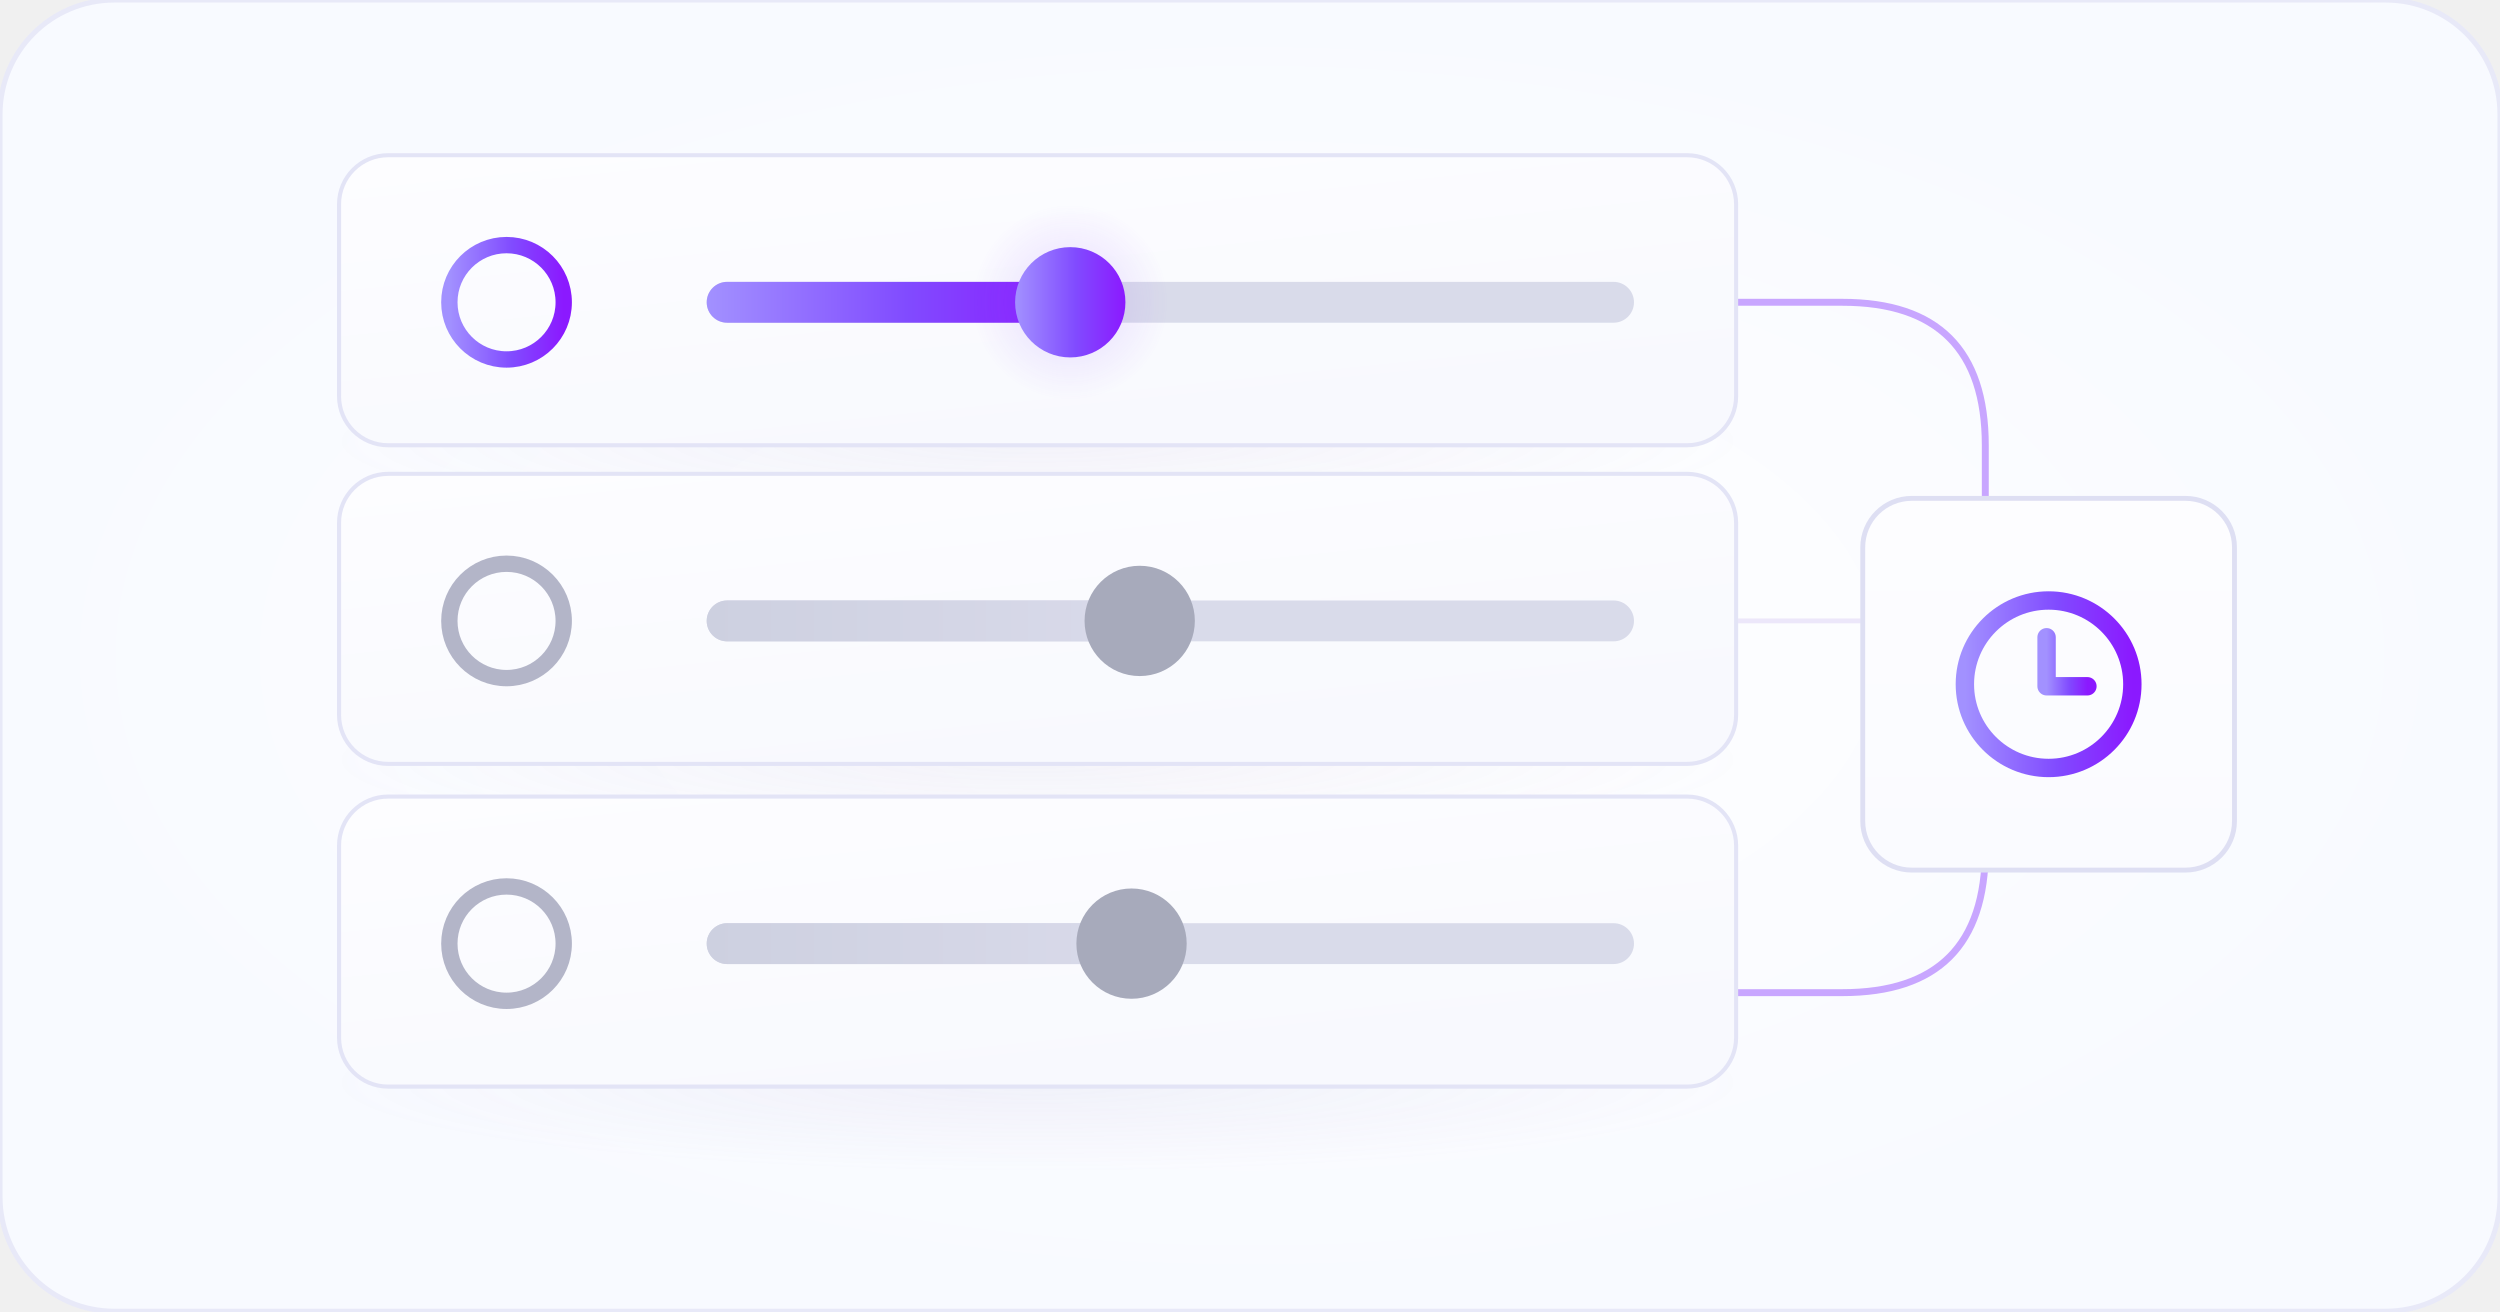
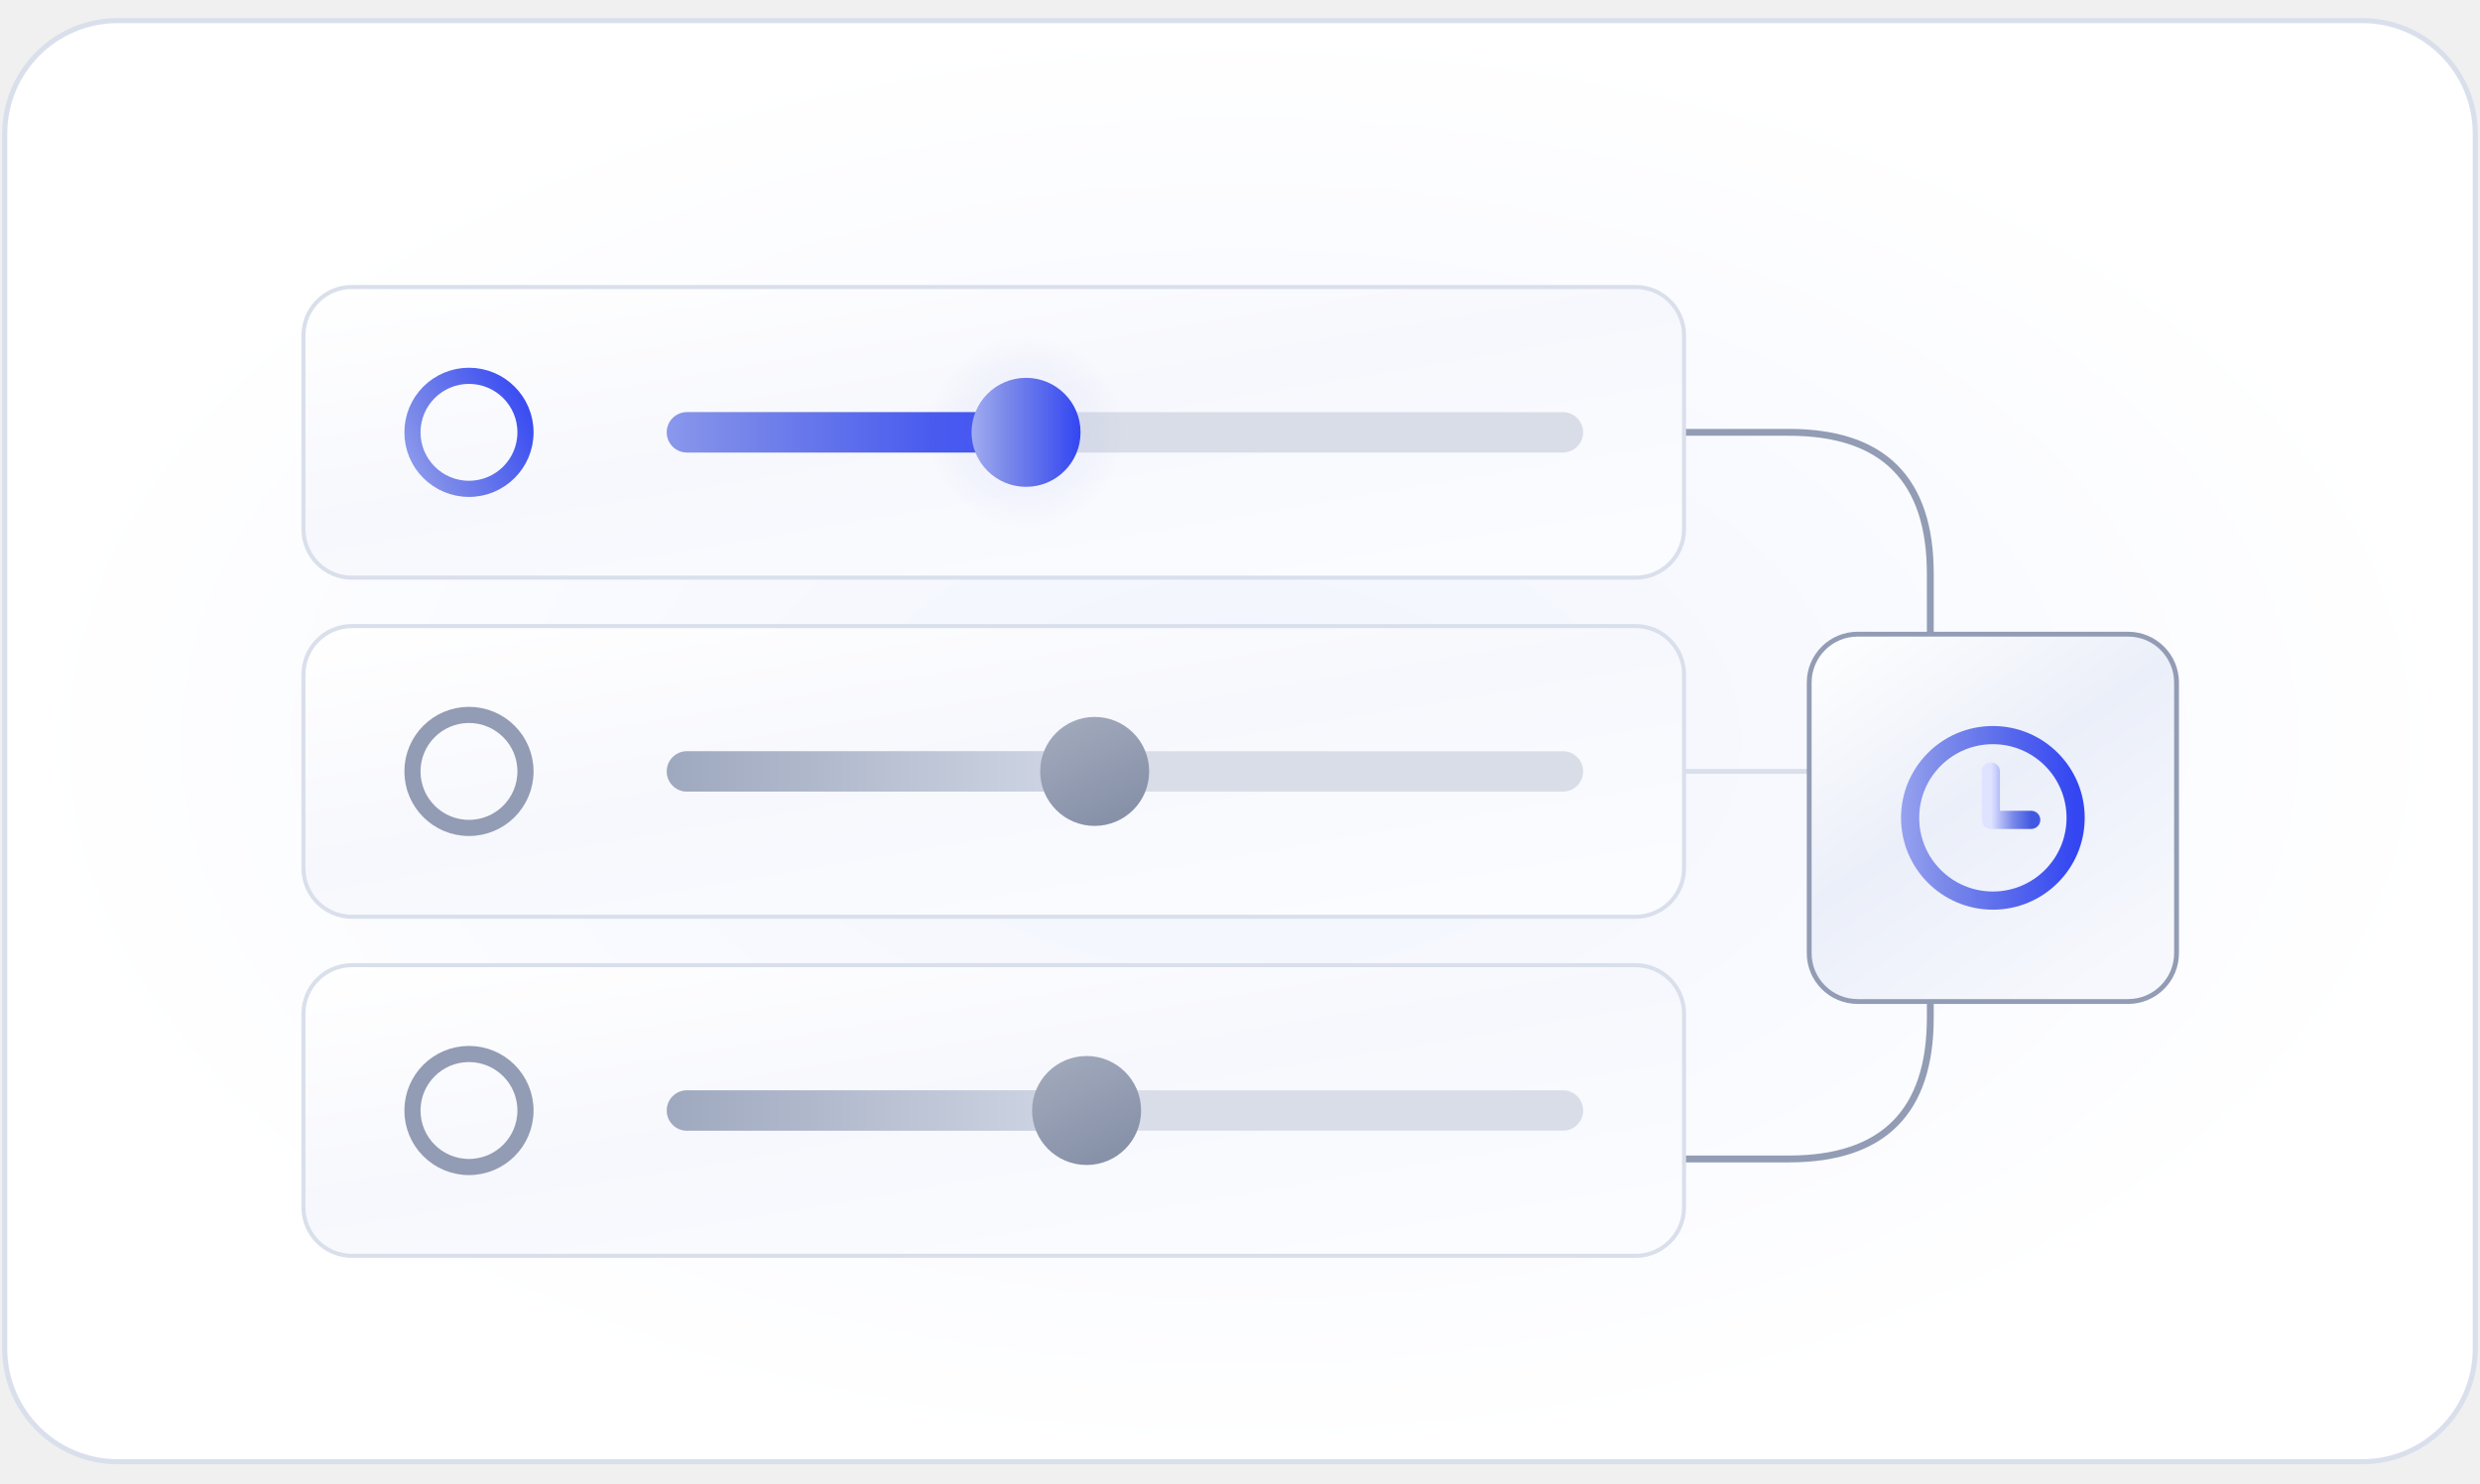
- <svg xmlns="http://www.w3.org/2000/svg" width="612" height="321" viewBox="627 0 612 321" fill="none">
-   <g id="Light-mode">
-     <path id="Light-Clock-panel" d="M1211 0H655C639.536 0 627 12.536 627 28V293C627 308.464 639.536 321 655 321H1211C1226.46 321 1239 308.464 1239 293V28C1239 12.536 1226.46 0 1211 0Z" fill="url(#paint1_radial_2526_4806)" stroke-width="1.25" stroke="#E8E9F8" />
-     <g id="Light-Clock-UI">
-       <g id="Light-mode-Light-Clock-UI-Clock-connections">
-         <path id="Light-Clock-UI-Clock-connections-Upper-connector" d="M1052 74H1078C1101.33 74 1113 85.667 1113 109V122" stroke-width="1.7" stroke-linecap="round" stroke-linejoin="round" stroke="#C8A6FF" />
-         <path id="Light-Clock-UI-Clock-connections-Centre-connector" d="M1052 152H1083" stroke-width="1.2" stroke-linecap="round" stroke-linejoin="round" stroke="#ECE7FA" />
-         <path id="Light-Clock-UI-Clock-connections-Lower-connector" d="M1052 243H1078C1101.33 243 1113 231.333 1113 208V213" stroke-width="1.7" stroke-linecap="round" stroke-linejoin="round" stroke="#C8A6FF" />
-       </g>
-       <g id="Light-mode-Light-Clock-UI-Slider-row-1">
-         <path id="Row-shadow" d="M881 130C977.65 130 1056 120.15 1056 108C1056 95.85 977.65 86 881 86C784.35 86 706 95.85 706 108C706 120.15 784.35 130 881 130Z" fill="url(#paint18_radial_2526_4806)" />
-         <path id="Light-Clock-UI-Slider-row-1-Row-card" d="M1040 38H722C715.373 38 710 43.373 710 50V97C710 103.627 715.373 109 722 109H1040C1046.63 109 1052 103.627 1052 97V50C1052 43.373 1046.63 38 1040 38Z" fill="url(#paint19_linear_2526_4806)" stroke="#E3E4F6" />
-         <path id="Light-Clock-UI-Slider-row-1-Row-status-ring" d="M765 74C765 81.732 758.732 88 751 88C743.268 88 737 81.732 737 74C737 66.268 743.268 60 751 60C758.732 60 765 66.268 765 74Z" stroke-width="4" stroke="url(#paint20_linear_2526_4806)" />
-         <path id="Light-Clock-UI-Slider-row-1-Row-track" d="M1022 69H805C802.239 69 800 71.239 800 74C800 76.761 802.239 79 805 79H1022C1024.76 79 1027 76.761 1027 74C1027 71.239 1024.76 69 1022 69Z" fill="#D9DBEA" />
-         <path id="Light-Clock-UI-Slider-row-1-Row-filled-track" d="M884 69H805C802.239 69 800 71.239 800 74C800 76.761 802.239 79 805 79H884C886.761 79 889 76.761 889 74C889 71.239 886.761 69 884 69Z" fill="url(#paint21_linear_2526_4806)" />
-         <path id="Light-Clock-UI-Slider-row-1-Thumb-glow" opacity="0.45" d="M889 98C902.255 98 913 87.255 913 74C913 60.745 902.255 50 889 50C875.745 50 865 60.745 865 74C865 87.255 875.745 98 889 98Z" fill="url(#paint22_radial_2526_4806)" />
-         <path id="Light-Clock-UI-Slider-row-1-Row-thumb" d="M889 87.5C896.456 87.5 902.5 81.456 902.5 74C902.5 66.544 896.456 60.5 889 60.5C881.544 60.5 875.5 66.544 875.5 74C875.5 81.456 881.544 87.5 889 87.5Z" fill="url(#paint23_linear_2526_4806)" />
-       </g>
-       <g id="Light-mode-Light-Clock-UI-Slider-row-2">
-         <path id="Light-Clock-UI-Slider-row-2-Row-shadow" d="M881 208C977.65 208 1056 198.15 1056 186C1056 173.85 977.65 164 881 164C784.35 164 706 173.85 706 186C706 198.15 784.35 208 881 208Z" fill="url(#paint24_radial_2526_4806)" />
-         <path id="Light-Clock-UI-Slider-row-2-Row-card" d="M1040 116H722C715.373 116 710 121.373 710 128V175C710 181.627 715.373 187 722 187H1040C1046.63 187 1052 181.627 1052 175V128C1052 121.373 1046.63 116 1040 116Z" fill="url(#paint25_linear_2526_4806)" stroke="#E3E4F6" />
-         <path id="Light-Clock-UI-Slider-row-2-Row-status-ring" d="M765 152C765 159.732 758.732 166 751 166C743.268 166 737 159.732 737 152C737 144.268 743.268 138 751 138C758.732 138 765 144.268 765 152Z" stroke-width="4" stroke="#B3B5C8" />
-         <path id="Light-Clock-UI-Slider-row-2-Row-track" d="M1022 147H805C802.239 147 800 149.239 800 152C800 154.761 802.239 157 805 157H1022C1024.76 157 1027 154.761 1027 152C1027 149.239 1024.76 147 1022 147Z" fill="#D9DBEA" />
-         <path id="Light-Clock-UI-Slider-row-2-Row-filled-track" d="M900 147H805C802.239 147 800 149.239 800 152C800 154.761 802.239 157 805 157H900C902.761 157 905 154.761 905 152C905 149.239 902.761 147 900 147Z" fill="url(#paint26_linear_2526_4806)" />
-         <path id="Light-Clock-UI-Slider-row-2-Row-thumb" d="M906 165.5C913.456 165.5 919.5 159.456 919.5 152C919.5 144.544 913.456 138.5 906 138.5C898.544 138.5 892.5 144.544 892.5 152C892.5 159.456 898.544 165.5 906 165.5Z" fill="#A7AABB" />
-       </g>
-       <g id="Light-mode-Light-Clock-UI-Slider-row-3">
-         <path id="Light-Clock-UI-Slider-row-3-Row-shadow" d="M881 287C977.65 287 1056 277.15 1056 265C1056 252.85 977.65 243 881 243C784.35 243 706 252.85 706 265C706 277.15 784.35 287 881 287Z" fill="url(#paint27_radial_2526_4806)" />
-         <path id="Light-Clock-UI-Slider-row-3-Row-card" d="M1040 195H722C715.373 195 710 200.373 710 207V254C710 260.627 715.373 266 722 266H1040C1046.63 266 1052 260.627 1052 254V207C1052 200.373 1046.63 195 1040 195Z" fill="url(#paint28_linear_2526_4806)" stroke="#E3E4F6" />
-         <path id="Light-Clock-UI-Slider-row-3-Row-status-ring" d="M765 231C765 238.732 758.732 245 751 245C743.268 245 737 238.732 737 231C737 223.268 743.268 217 751 217C758.732 217 765 223.268 765 231Z" stroke-width="4" stroke="#B3B5C8" />
-         <path id="Light-Clock-UI-Slider-row-3-Row-track" d="M1022 226H805C802.239 226 800 228.239 800 231C800 233.761 802.239 236 805 236H1022C1024.76 236 1027 233.761 1027 231C1027 228.239 1024.76 226 1022 226Z" fill="#D9DBEA" />
-         <path id="Light-Clock-UI-Slider-row-3-Row-filled-track" d="M900 226H805C802.239 226 800 228.239 800 231C800 233.761 802.239 236 805 236H900C902.761 236 905 233.761 905 231C905 228.239 902.761 226 900 226Z" fill="url(#paint29_linear_2526_4806)" />
-         <path id="Light-Clock-UI-Slider-row-3-Row-thumb" d="M904 244.5C911.456 244.5 917.5 238.456 917.5 231C917.5 223.544 911.456 217.5 904 217.5C896.544 217.5 890.5 223.544 890.5 231C890.5 238.456 896.544 244.5 904 244.5Z" fill="#A7AABB" />
-       </g>
-       <g id="Light-mode-Light-Clock-UI-Clock-tile">
-         <path id="Light-Clock-UI-Clock-tile-Clock-card" d="M1162 122H1095C1088.37 122 1083 127.373 1083 134V201C1083 207.627 1088.37 213 1095 213H1162C1168.63 213 1174 207.627 1174 201V134C1174 127.373 1168.63 122 1162 122Z" fill="url(#paint30_linear_2526_4806)" stroke-width="1.2" stroke="#DEDFF3" />
-         <path id="Light-Clock-UI-Clock-tile-Clock-face" d="M1149 167.5C1149 178.822 1139.82 188 1128.5 188C1117.18 188 1108 178.822 1108 167.5C1108 156.178 1117.18 147 1128.5 147C1139.82 147 1149 156.178 1149 167.5Z" stroke-width="4.5" stroke="url(#paint31_linear_2526_4806)" />
-         <path id="Light-Clock-UI-Clock-tile-Clock-hands" d="M1128 156V168H1138" stroke-width="4.5" stroke-linecap="round" stroke-linejoin="round" stroke="url(#paint32_linear_2526_4806)" />
+ <svg xmlns="http://www.w3.org/2000/svg" width="433" height="259" viewBox="0 0 433 259" fill="none">
+   <g id="Illustration / Consistent proportions and spacing" clip-path="url(#clip0_2611_920)">
+     <g id="Group 1321315298">
+       <path id="Dark-Clock-panel" d="M412.439 3.595H20.561C9.662 3.595 0.826 12.43 0.826 23.329V235.479C0.826 246.379 9.662 255.214 20.561 255.214H412.439C423.338 255.214 432.174 246.379 432.174 235.479V23.329C432.174 12.43 423.338 3.595 412.439 3.595Z" fill="url(#paint0_radial_2611_920)" stroke-width="0.881" stroke="#D9DFEB" />
+       <g id="Dark-Clock-UI">
+         <g id="Clock-connections">
+           <path id="Upper-connector" d="M294.03 75.486H312.355C328.801 75.486 337.024 83.709 337.024 100.154V110.727" stroke-width="1.198" stroke-linecap="round" stroke-linejoin="round" stroke="#929CB4" />
+           <path id="Centre-connector" d="M294.03 134.69H315.879" stroke-width="0.846" stroke-linecap="round" stroke-linejoin="round" stroke="#D9DFEB" />
+           <path id="Lower-connector" d="M294.03 202.353H312.355C328.801 202.353 337.024 194.13 337.024 177.684V174.16" stroke-width="1.198" stroke-linecap="round" stroke-linejoin="round" stroke="#929CB4" />
+         </g>
+         <g id="Slider-row-1">
+           <path id="Row-card" d="M285.573 50.112H61.441C56.77 50.112 52.983 53.899 52.983 58.57V92.401C52.983 97.072 56.77 100.859 61.441 100.859H285.573C290.244 100.859 294.03 97.072 294.03 92.401V58.57C294.03 53.899 290.244 50.112 285.573 50.112Z" fill="url(#paint1_linear_2611_920)" stroke-width="0.705" stroke="#D9DFEB" />
+           <path id="Row-status-ring" d="M91.748 75.486C91.748 80.935 87.33 85.353 81.88 85.353C76.431 85.353 72.013 80.935 72.013 75.486C72.013 70.036 76.431 65.618 81.88 65.618C87.33 65.618 91.748 70.036 91.748 75.486Z" stroke-width="2.819" stroke="url(#paint2_linear_2611_920)" />
+           <path id="Row-track" d="M272.886 71.962H119.94C117.994 71.962 116.416 73.539 116.416 75.486C116.416 77.432 117.994 79.01 119.94 79.01H272.886C274.832 79.01 276.41 77.432 276.41 75.486C276.41 73.539 274.832 71.962 272.886 71.962Z" fill="#D9DDE8" />
+           <path id="Row-filled-track" d="M175.621 71.962H119.94C117.994 71.962 116.416 73.539 116.416 75.486C116.416 77.432 117.994 79.01 119.94 79.01H175.621C177.567 79.01 179.145 77.432 179.145 75.486C179.145 73.539 177.567 71.962 175.621 71.962Z" fill="url(#paint3_linear_2611_920)" />
+           <path id="Thumb-glow" opacity="0.45" d="M179.145 92.401C188.487 92.401 196.06 84.828 196.06 75.486C196.06 66.143 188.487 58.57 179.145 58.57C169.802 58.57 162.229 66.143 162.229 75.486C162.229 84.828 169.802 92.401 179.145 92.401Z" fill="url(#paint4_radial_2611_920)" />
+           <path id="Row-thumb" d="M179.145 85.001C184.4 85.001 188.66 80.741 188.66 75.486C188.66 70.231 184.4 65.971 179.145 65.971C173.89 65.971 169.63 70.231 169.63 75.486C169.63 80.741 173.89 85.001 179.145 85.001Z" fill="url(#paint5_linear_2611_920)" />
+         </g>
+         <g id="Slider-row-2">
+           <path id="Dark-Clock-UI-Slider-row-2-Row-card" d="M285.573 109.317H61.441C56.77 109.317 52.983 113.103 52.983 117.774V151.606C52.983 156.277 56.77 160.063 61.441 160.063H285.573C290.244 160.063 294.03 156.277 294.03 151.606V117.774C294.03 113.103 290.244 109.317 285.573 109.317Z" fill="url(#paint6_linear_2611_920)" stroke-width="0.705" stroke="#D9DFEB" />
+           <path id="Dark-Clock-UI-Slider-row-2-Row-status-ring" d="M91.748 134.691C91.748 140.141 87.33 144.558 81.88 144.558C76.431 144.558 72.013 140.141 72.013 134.691C72.013 129.241 76.431 124.823 81.88 124.823C87.33 124.823 91.748 129.241 91.748 134.691Z" stroke-width="2.819" stroke="#929CB4" />
+           <path id="Dark-Clock-UI-Slider-row-2-Row-track" d="M272.886 131.166H119.94C117.994 131.166 116.416 132.744 116.416 134.69C116.416 136.636 117.994 138.214 119.94 138.214H272.886C274.832 138.214 276.41 136.636 276.41 134.69C276.41 132.744 274.832 131.166 272.886 131.166Z" fill="#D9DDE8" />
+           <path id="Dark-Clock-UI-Slider-row-2-Row-filled-track" d="M186.898 131.166H119.94C117.994 131.166 116.416 132.744 116.416 134.69C116.416 136.636 117.994 138.214 119.94 138.214H186.898C188.844 138.214 190.422 136.636 190.422 134.69C190.422 132.744 188.844 131.166 186.898 131.166Z" fill="url(#paint7_linear_2611_920)" />
+           <path id="Dark-Clock-UI-Slider-row-2-Row-thumb" d="M191.127 144.205C196.382 144.205 200.642 139.945 200.642 134.69C200.642 129.435 196.382 125.175 191.127 125.175C185.872 125.175 181.612 129.435 181.612 134.69C181.612 139.945 185.872 144.205 191.127 144.205Z" fill="url(#paint8_linear_2611_920)" />
+         </g>
+         <g id="Slider-row-3">
+           <path id="Dark-Clock-UI-Slider-row-3-Row-card" d="M285.573 168.521H61.441C56.77 168.521 52.983 172.308 52.983 176.979V210.81C52.983 215.481 56.77 219.268 61.441 219.268H285.573C290.244 219.268 294.03 215.481 294.03 210.81V176.979C294.03 172.308 290.244 168.521 285.573 168.521Z" fill="url(#paint9_linear_2611_920)" stroke-width="0.705" stroke="#D9DFEB" />
+           <path id="Dark-Clock-UI-Slider-row-3-Row-status-ring" d="M91.748 193.895C91.748 199.345 87.33 203.763 81.88 203.763C76.431 203.763 72.013 199.345 72.013 193.895C72.013 188.446 76.431 184.028 81.88 184.028C87.33 184.028 91.748 188.446 91.748 193.895Z" stroke-width="2.819" stroke="#929CB4" />
+           <path id="Dark-Clock-UI-Slider-row-3-Row-track" d="M272.886 190.371H119.94C117.994 190.371 116.416 191.949 116.416 193.895C116.416 195.841 117.994 197.419 119.94 197.419H272.886C274.832 197.419 276.41 195.841 276.41 193.895C276.41 191.949 274.832 190.371 272.886 190.371Z" fill="#D9DDE8" />
+           <path id="Dark-Clock-UI-Slider-row-3-Row-filled-track" d="M186.898 190.371H119.94C117.994 190.371 116.416 191.949 116.416 193.895C116.416 195.841 117.994 197.419 119.94 197.419H186.898C188.844 197.419 190.422 195.841 190.422 193.895C190.422 191.949 188.844 190.371 186.898 190.371Z" fill="url(#paint10_linear_2611_920)" />
+           <path id="Dark-Clock-UI-Slider-row-3-Row-thumb" d="M189.718 203.409C194.973 203.409 199.233 199.149 199.233 193.894C199.233 188.639 194.973 184.379 189.718 184.379C184.463 184.379 180.203 188.639 180.203 193.894C180.203 199.149 184.463 203.409 189.718 203.409Z" fill="url(#paint11_linear_2611_920)" />
+         </g>
+         <g id="Clock-tile">
+           <path id="Clock-card" d="M371.56 110.727H324.337C319.666 110.727 315.879 114.513 315.879 119.185V166.407C315.879 171.078 319.666 174.865 324.337 174.865H371.56C376.231 174.865 380.018 171.078 380.018 166.407V119.185C380.018 114.513 376.231 110.727 371.56 110.727Z" fill="url(#paint12_linear_2611_920)" stroke-width="0.846" stroke="#929CB4" />
+           <path id="Clock-face" d="M362.397 142.796C362.397 150.776 355.929 157.245 347.949 157.245C339.969 157.245 333.5 150.776 333.5 142.796C333.5 134.816 339.969 128.347 347.949 128.347C355.929 128.347 362.397 134.816 362.397 142.796Z" stroke-width="3.172" stroke="url(#paint13_linear_2611_920)" />
+           <path id="Clock-hands" d="M347.597 134.691V143.149H354.645" stroke-width="3.172" stroke-linecap="round" stroke-linejoin="round" stroke="url(#paint14_linear_2611_920)" />
+         </g>
      </g>
    </g>
  </g>
  <defs>
-     <radialGradient id="paint0_radial_2526_4806" cx="0" cy="0" r="1" gradientUnits="userSpaceOnUse" gradientTransform="translate(297.5 160.5) scale(297.5 160.5)">
+     <radialGradient id="paint0_radial_2611_920" cx="0" cy="0" r="1" gradientUnits="userSpaceOnUse" gradientTransform="translate(216.5 129.404) scale(215.674 125.81)">
+       <stop stop-color="#F1F4FE" />
+       <stop offset="1" stop-color="white" />
+     </radialGradient>
+     <linearGradient id="paint1_linear_2611_920" x1="52.983" y1="50.112" x2="66.613" y2="131.041" gradientUnits="userSpaceOnUse">
      <stop stop-color="white" />
-       <stop offset="1" stop-color="#F8FAFF" />
+       <stop offset="0.5" stop-color="#F7F8FD" />
+       <stop offset="1" stop-color="#FBFCFF" />
+     </linearGradient>
+     <linearGradient id="paint2_linear_2611_920" x1="50.689" y1="85.353" x2="91.748" y2="65.618" gradientUnits="userSpaceOnUse">
+       <stop stop-color="#DFE3FF" />
+       <stop offset="0.55" stop-color="#7A89E9" />
+       <stop offset="1" stop-color="#3346F2" />
+     </linearGradient>
+     <linearGradient id="paint3_linear_2611_920" x1="62.56" y1="71.962" x2="179.145" y2="71.962" gradientUnits="userSpaceOnUse">
+       <stop stop-color="#DFE3FF" />
+       <stop offset="0.55" stop-color="#7A89E9" />
+       <stop offset="1" stop-color="#3346F2" />
+     </linearGradient>
+     <radialGradient id="paint4_radial_2611_920" cx="0" cy="0" r="1" gradientUnits="userSpaceOnUse" gradientTransform="translate(179.145 75.4856) scale(16.9156)">
+       <stop stop-color="#C0C7FA" stop-opacity="0.4" />
+       <stop offset="1" stop-color="#7A89E9" stop-opacity="0" />
    </radialGradient>
-     <radialGradient id="paint1_radial_2526_4806" cx="0" cy="0" r="1" gradientUnits="userSpaceOnUse" gradientTransform="translate(933 160.5) scale(306 160.5)">
+     <linearGradient id="paint5_linear_2611_920" x1="159.911" y1="65.971" x2="188.66" y2="65.971" gradientUnits="userSpaceOnUse">
+       <stop stop-color="#DFE3FF" />
+       <stop offset="0.55" stop-color="#7A89E9" />
+       <stop offset="1" stop-color="#3346F2" />
+     </linearGradient>
+     <linearGradient id="paint6_linear_2611_920" x1="52.983" y1="109.317" x2="66.613" y2="190.246" gradientUnits="userSpaceOnUse">
      <stop stop-color="white" />
-       <stop offset="1" stop-color="#F8FAFF" />
-     </radialGradient>
-     <radialGradient id="paint2_radial_2526_4806" cx="0" cy="0" r="1" gradientUnits="userSpaceOnUse" gradientTransform="translate(1567.5 160.5) scale(297.5 160.5)">
+       <stop offset="0.5" stop-color="#F7F8FD" />
+       <stop offset="1" stop-color="#FBFCFF" />
+     </linearGradient>
+     <linearGradient id="paint7_linear_2611_920" x1="116.416" y1="131.166" x2="190.422" y2="131.166" gradientUnits="userSpaceOnUse">
+       <stop stop-color="#9EA8BE" />
+       <stop offset="1" stop-color="#D2D8E6" />
+     </linearGradient>
+     <linearGradient id="paint8_linear_2611_920" x1="181.612" y1="125.175" x2="191.127" y2="144.205" gradientUnits="userSpaceOnUse">
+       <stop stop-color="#A4ACBE" />
+       <stop offset="1" stop-color="#8791A8" />
+     </linearGradient>
+     <linearGradient id="paint9_linear_2611_920" x1="52.983" y1="168.521" x2="66.613" y2="249.45" gradientUnits="userSpaceOnUse">
      <stop stop-color="white" />
-       <stop offset="1" stop-color="#F8FAFF" />
-     </radialGradient>
-     <linearGradient id="paint3_linear_2526_4806" x1="73" y1="30" x2="162.227" y2="331.055" gradientUnits="userSpaceOnUse">
-       <stop stop-color="#FDFDFF" />
-       <stop offset="1" stop-color="#F8F9FE" />
+       <stop offset="0.5" stop-color="#F7F8FD" />
+       <stop offset="1" stop-color="#FBFCFF" />
    </linearGradient>
-     <linearGradient id="paint4_linear_2526_4806" x1="92.5" y1="48.5" x2="98" y2="59.5" gradientUnits="userSpaceOnUse">
-       <stop stop-color="#C4C6D6" />
-       <stop offset="1" stop-color="#B8BACA" />
+     <linearGradient id="paint10_linear_2611_920" x1="116.416" y1="190.371" x2="190.422" y2="190.371" gradientUnits="userSpaceOnUse">
+       <stop stop-color="#9EA8BE" />
+       <stop offset="1" stop-color="#D2D8E6" />
    </linearGradient>
-     <linearGradient id="paint5_linear_2526_4806" x1="111.5" y1="48.5" x2="117" y2="59.5" gradientUnits="userSpaceOnUse">
-       <stop stop-color="#C4C6D6" />
-       <stop offset="1" stop-color="#B8BACA" />
+     <linearGradient id="paint11_linear_2611_920" x1="180.203" y1="184.379" x2="189.718" y2="203.409" gradientUnits="userSpaceOnUse">
+       <stop stop-color="#A4ACBE" />
+       <stop offset="1" stop-color="#8791A8" />
    </linearGradient>
-     <linearGradient id="paint6_linear_2526_4806" x1="130.5" y1="48.5" x2="136" y2="59.5" gradientUnits="userSpaceOnUse">
-       <stop stop-color="#C4C6D6" />
-       <stop offset="1" stop-color="#B8BACA" />
+     <linearGradient id="paint12_linear_2611_920" x1="315.879" y1="110.727" x2="360.776" y2="174.865" gradientUnits="userSpaceOnUse">
+       <stop stop-color="white" />
+       <stop offset="0.5" stop-color="#EBEFF9" />
+       <stop offset="1" stop-color="#F6F8FD" />
    </linearGradient>
-     <linearGradient id="paint7_linear_2526_4806" x1="86" y1="81" x2="86" y2="229" gradientUnits="userSpaceOnUse">
-       <stop stop-color="#F8F8FF" />
-       <stop offset="1" stop-color="#F4F4FF" />
+     <linearGradient id="paint13_linear_2611_920" x1="311.872" y1="128.347" x2="362.397" y2="128.347" gradientUnits="userSpaceOnUse">
+       <stop stop-color="#DFE3FF" />
+       <stop offset="0.55" stop-color="#7A89E9" />
+       <stop offset="1" stop-color="#3346F2" />
    </linearGradient>
-     <linearGradient id="paint8_linear_2526_4806" x1="86" y1="115.479" x2="86" y2="229" gradientUnits="userSpaceOnUse">
-       <stop stop-color="#9C7AEE" stop-opacity="0.3" />
-       <stop offset="1" stop-color="#B5A8F4" stop-opacity="0.025" />
+     <linearGradient id="paint14_linear_2611_920" x1="347.597" y1="134.691" x2="354.645" y2="134.691" gradientUnits="userSpaceOnUse">
+       <stop stop-color="#DFE3FF" />
+       <stop offset="0.55" stop-color="#7A89E9" />
+       <stop offset="1" stop-color="#4358E2" />
    </linearGradient>
-     <linearGradient id="paint9_linear_2526_4806" x1="86" y1="115.479" x2="503" y2="115.479" gradientUnits="userSpaceOnUse">
-       <stop stop-color="#947BFF" />
-       <stop offset="0.55" stop-color="#8853FF" />
-       <stop offset="1" stop-color="#7460FF" />
-     </linearGradient>
-     <radialGradient id="paint10_radial_2526_4806" cx="0" cy="0" r="1" gradientUnits="userSpaceOnUse" gradientTransform="translate(298 147) scale(25)">
-       <stop stop-color="#8F47FF" stop-opacity="0.4" />
-       <stop offset="1" stop-color="#8F47FF" stop-opacity="0" />
-     </radialGradient>
-     <radialGradient id="paint11_radial_2526_4806" cx="0" cy="0" r="1" gradientUnits="userSpaceOnUse" gradientTransform="translate(299 120) scale(69 22)">
-       <stop stop-color="#8F47FF" stop-opacity="0.4" />
-       <stop offset="1" stop-color="#8F47FF" stop-opacity="0" />
-     </radialGradient>
-     <linearGradient id="paint12_linear_2526_4806" x1="288" y1="117" x2="288" y2="129" gradientUnits="userSpaceOnUse">
-       <stop stop-color="#FDFDFF" />
-       <stop offset="1" stop-color="#FAFBFF" />
-     </linearGradient>
-     <linearGradient id="paint13_linear_2526_4806" x1="247" y1="70" x2="247" y2="118" gradientUnits="userSpaceOnUse">
-       <stop stop-color="#FDFDFF" />
-       <stop offset="1" stop-color="#FAFBFF" />
-     </linearGradient>
-     <linearGradient id="paint14_linear_2526_4806" x1="265" y1="85" x2="333" y2="85" gradientUnits="userSpaceOnUse">
-       <stop stop-color="#A291FF" />
-       <stop offset="0.55" stop-color="#814BFF" />
-       <stop offset="1" stop-color="#8B19FF" />
-     </linearGradient>
-     <linearGradient id="paint15_linear_2526_4806" x1="102" y1="256" x2="205" y2="256" gradientUnits="userSpaceOnUse">
-       <stop stop-color="#A291FF" />
-       <stop offset="0.55" stop-color="#814BFF" />
-       <stop offset="1" stop-color="#8B19FF" />
-     </linearGradient>
-     <radialGradient id="paint16_radial_2526_4806" cx="0" cy="0" r="1" gradientUnits="userSpaceOnUse" gradientTransform="translate(205 261) scale(24)">
-       <stop stop-color="#8F47FF" stop-opacity="0.4" />
-       <stop offset="1" stop-color="#8F47FF" stop-opacity="0" />
-     </radialGradient>
-     <linearGradient id="paint17_linear_2526_4806" x1="193" y1="249" x2="217" y2="249" gradientUnits="userSpaceOnUse">
-       <stop stop-color="#A291FF" />
-       <stop offset="0.55" stop-color="#814BFF" />
-       <stop offset="1" stop-color="#8B19FF" />
-     </linearGradient>
-     <radialGradient id="paint18_radial_2526_4806" cx="0" cy="0" r="1" gradientUnits="userSpaceOnUse" gradientTransform="translate(881 108) scale(175 22)">
-       <stop stop-color="#8D80BF" stop-opacity="0.085" />
-       <stop offset="1" stop-color="#8D80BF" stop-opacity="0" />
-     </radialGradient>
-     <linearGradient id="paint19_linear_2526_4806" x1="710" y1="38" x2="719.114" y2="125.804" gradientUnits="userSpaceOnUse">
-       <stop stop-color="#FDFDFF" />
-       <stop offset="1" stop-color="#F8F9FE" />
-     </linearGradient>
-     <linearGradient id="paint20_linear_2526_4806" x1="737" y1="60" x2="765" y2="60" gradientUnits="userSpaceOnUse">
-       <stop stop-color="#A291FF" />
-       <stop offset="0.55" stop-color="#814BFF" />
-       <stop offset="1" stop-color="#8B19FF" />
-     </linearGradient>
-     <linearGradient id="paint21_linear_2526_4806" x1="800" y1="69" x2="889" y2="69" gradientUnits="userSpaceOnUse">
-       <stop stop-color="#A291FF" />
-       <stop offset="0.55" stop-color="#814BFF" />
-       <stop offset="1" stop-color="#8B19FF" />
-     </linearGradient>
-     <radialGradient id="paint22_radial_2526_4806" cx="0" cy="0" r="1" gradientUnits="userSpaceOnUse" gradientTransform="translate(889 74) scale(24)">
-       <stop stop-color="#8F47FF" stop-opacity="0.4" />
-       <stop offset="1" stop-color="#8F47FF" stop-opacity="0" />
-     </radialGradient>
-     <linearGradient id="paint23_linear_2526_4806" x1="875.5" y1="60.5" x2="902.5" y2="60.5" gradientUnits="userSpaceOnUse">
-       <stop stop-color="#A291FF" />
-       <stop offset="0.55" stop-color="#814BFF" />
-       <stop offset="1" stop-color="#8B19FF" />
-     </linearGradient>
-     <radialGradient id="paint24_radial_2526_4806" cx="0" cy="0" r="1" gradientUnits="userSpaceOnUse" gradientTransform="translate(881 186) scale(175 22)">
-       <stop stop-color="#8D80BF" stop-opacity="0.085" />
-       <stop offset="1" stop-color="#8D80BF" stop-opacity="0" />
-     </radialGradient>
-     <linearGradient id="paint25_linear_2526_4806" x1="710" y1="116" x2="719.114" y2="203.804" gradientUnits="userSpaceOnUse">
-       <stop stop-color="#FDFDFF" />
-       <stop offset="1" stop-color="#F8F9FE" />
-     </linearGradient>
-     <linearGradient id="paint26_linear_2526_4806" x1="800" y1="147" x2="905" y2="147" gradientUnits="userSpaceOnUse">
-       <stop stop-color="#CDD0E0" />
-       <stop offset="1" stop-color="#D9DAEA" />
-     </linearGradient>
-     <radialGradient id="paint27_radial_2526_4806" cx="0" cy="0" r="1" gradientUnits="userSpaceOnUse" gradientTransform="translate(881 265) scale(175 22)">
-       <stop stop-color="#8D80BF" stop-opacity="0.085" />
-       <stop offset="1" stop-color="#8D80BF" stop-opacity="0" />
-     </radialGradient>
-     <linearGradient id="paint28_linear_2526_4806" x1="710" y1="195" x2="719.114" y2="282.804" gradientUnits="userSpaceOnUse">
-       <stop stop-color="#FDFDFF" />
-       <stop offset="1" stop-color="#F8F9FE" />
-     </linearGradient>
-     <linearGradient id="paint29_linear_2526_4806" x1="800" y1="226" x2="905" y2="226" gradientUnits="userSpaceOnUse">
-       <stop stop-color="#CDD0E0" />
-       <stop offset="1" stop-color="#D9DAEA" />
-     </linearGradient>
-     <linearGradient id="paint30_linear_2526_4806" x1="1083" y1="122" x2="1083" y2="213" gradientUnits="userSpaceOnUse">
-       <stop stop-color="#FDFDFF" />
-       <stop offset="1" stop-color="#FAFBFF" />
-     </linearGradient>
-     <linearGradient id="paint31_linear_2526_4806" x1="1108" y1="147" x2="1149" y2="147" gradientUnits="userSpaceOnUse">
-       <stop stop-color="#A291FF" />
-       <stop offset="0.55" stop-color="#814BFF" />
-       <stop offset="1" stop-color="#8B19FF" />
-     </linearGradient>
-     <linearGradient id="paint32_linear_2526_4806" x1="1128" y1="156" x2="1138" y2="156" gradientUnits="userSpaceOnUse">
-       <stop stop-color="#A291FF" />
-       <stop offset="0.55" stop-color="#814BFF" />
-       <stop offset="1" stop-color="#8B19FF" />
-     </linearGradient>
-     <radialGradient id="paint33_radial_2526_4806" cx="0" cy="0" r="1" gradientUnits="userSpaceOnUse" gradientTransform="translate(1518 113) scale(178 22)">
-       <stop stop-color="#8D80BF" stop-opacity="0.085" />
-       <stop offset="1" stop-color="#8D80BF" stop-opacity="0" />
-     </radialGradient>
-     <linearGradient id="paint34_linear_2526_4806" x1="1343" y1="43" x2="1352.19" y2="132.052" gradientUnits="userSpaceOnUse">
-       <stop stop-color="#FDFDFF" />
-       <stop offset="1" stop-color="#F8F9FE" />
-     </linearGradient>
-     <radialGradient id="paint35_radial_2526_4806" cx="0" cy="0" r="1" gradientUnits="userSpaceOnUse" gradientTransform="translate(1377.64 71.04) scale(27.2)">
-       <stop stop-color="#B6A7FF" />
-       <stop offset="0.45" stop-color="#9854FF" />
-       <stop offset="1" stop-color="#7818EE" />
-     </radialGradient>
-     <linearGradient id="paint36_linear_2526_4806" x1="1432" y1="67" x2="1529" y2="67" gradientUnits="userSpaceOnUse">
-       <stop stop-color="#CDD0E0" />
-       <stop offset="1" stop-color="#D9DAEA" />
-     </linearGradient>
-     <linearGradient id="paint37_linear_2526_4806" x1="1432" y1="86" x2="1508" y2="86" gradientUnits="userSpaceOnUse">
-       <stop stop-color="#CDD0E0" />
-       <stop offset="1" stop-color="#D9DAEA" />
-     </linearGradient>
-     <linearGradient id="paint38_linear_2526_4806" x1="1608" y1="69" x2="1608" y2="93" gradientUnits="userSpaceOnUse">
-       <stop stop-color="#A140FF" />
-       <stop offset="1" stop-color="#7620EB" />
-     </linearGradient>
-     <radialGradient id="paint39_radial_2526_4806" cx="0" cy="0" r="1" gradientUnits="userSpaceOnUse" gradientTransform="translate(1518 192) scale(178 22)">
-       <stop stop-color="#8D80BF" stop-opacity="0.085" />
-       <stop offset="1" stop-color="#8D80BF" stop-opacity="0" />
-     </radialGradient>
-     <linearGradient id="paint40_linear_2526_4806" x1="1343" y1="122" x2="1352.19" y2="211.052" gradientUnits="userSpaceOnUse">
-       <stop stop-color="#FDFDFF" />
-       <stop offset="1" stop-color="#F8F9FE" />
-     </linearGradient>
-     <linearGradient id="paint41_linear_2526_4806" x1="1369" y1="143" x2="1385" y2="175" gradientUnits="userSpaceOnUse">
-       <stop stop-color="#C4C6D6" />
-       <stop offset="1" stop-color="#B8BACA" />
-     </linearGradient>
-     <linearGradient id="paint42_linear_2526_4806" x1="1432" y1="146" x2="1533" y2="146" gradientUnits="userSpaceOnUse">
-       <stop stop-color="#CDD0E0" />
-       <stop offset="1" stop-color="#D9DAEA" />
-     </linearGradient>
-     <linearGradient id="paint43_linear_2526_4806" x1="1432" y1="165" x2="1508" y2="165" gradientUnits="userSpaceOnUse">
-       <stop stop-color="#CDD0E0" />
-       <stop offset="1" stop-color="#D9DAEA" />
-     </linearGradient>
-     <radialGradient id="paint44_radial_2526_4806" cx="0" cy="0" r="1" gradientUnits="userSpaceOnUse" gradientTransform="translate(1518 269) scale(178 22)">
-       <stop stop-color="#8D80BF" stop-opacity="0.085" />
-       <stop offset="1" stop-color="#8D80BF" stop-opacity="0" />
-     </radialGradient>
-     <linearGradient id="paint45_linear_2526_4806" x1="1343" y1="199" x2="1352.7" y2="290.472" gradientUnits="userSpaceOnUse">
-       <stop stop-color="#FDFDFF" />
-       <stop offset="1" stop-color="#F8F9FE" />
-     </linearGradient>
-     <linearGradient id="paint46_linear_2526_4806" x1="1369" y1="220" x2="1385" y2="252" gradientUnits="userSpaceOnUse">
-       <stop stop-color="#C4C6D6" />
-       <stop offset="1" stop-color="#B8BACA" />
-     </linearGradient>
-     <linearGradient id="paint47_linear_2526_4806" x1="1432" y1="223" x2="1529" y2="223" gradientUnits="userSpaceOnUse">
-       <stop stop-color="#CDD0E0" />
-       <stop offset="1" stop-color="#D9DAEA" />
-     </linearGradient>
-     <linearGradient id="paint48_linear_2526_4806" x1="1432" y1="242" x2="1508" y2="242" gradientUnits="userSpaceOnUse">
-       <stop stop-color="#CDD0E0" />
-       <stop offset="1" stop-color="#D9DAEA" />
-     </linearGradient>
-     <linearGradient id="paint49_linear_2526_4806" x1="1748" y1="69" x2="1748" y2="152" gradientUnits="userSpaceOnUse">
-       <stop stop-color="#FDFDFF" />
-       <stop offset="1" stop-color="#FAFBFF" />
-     </linearGradient>
-     <linearGradient id="paint50_linear_2526_4806" x1="1776" y1="95" x2="1776" y2="126" gradientUnits="userSpaceOnUse">
-       <stop stop-color="#AD76FF" />
-       <stop offset="1" stop-color="#8125F3" />
-     </linearGradient>
-     <linearGradient id="paint51_linear_2526_4806" x1="1794" y1="95" x2="1794" y2="126" gradientUnits="userSpaceOnUse">
-       <stop stop-color="#AD76FF" />
-       <stop offset="1" stop-color="#8125F3" />
-     </linearGradient>
-     <linearGradient id="paint52_linear_2526_4806" x1="1748" y1="168" x2="1748" y2="249" gradientUnits="userSpaceOnUse">
-       <stop stop-color="#FDFDFF" />
-       <stop offset="1" stop-color="#FAFBFF" />
-     </linearGradient>
+     <clipPath id="clip0_2611_920">
+       <rect width="432.005" height="258.214" fill="white" transform="scale(1.0023)" />
+     </clipPath>
  </defs>
</svg>
